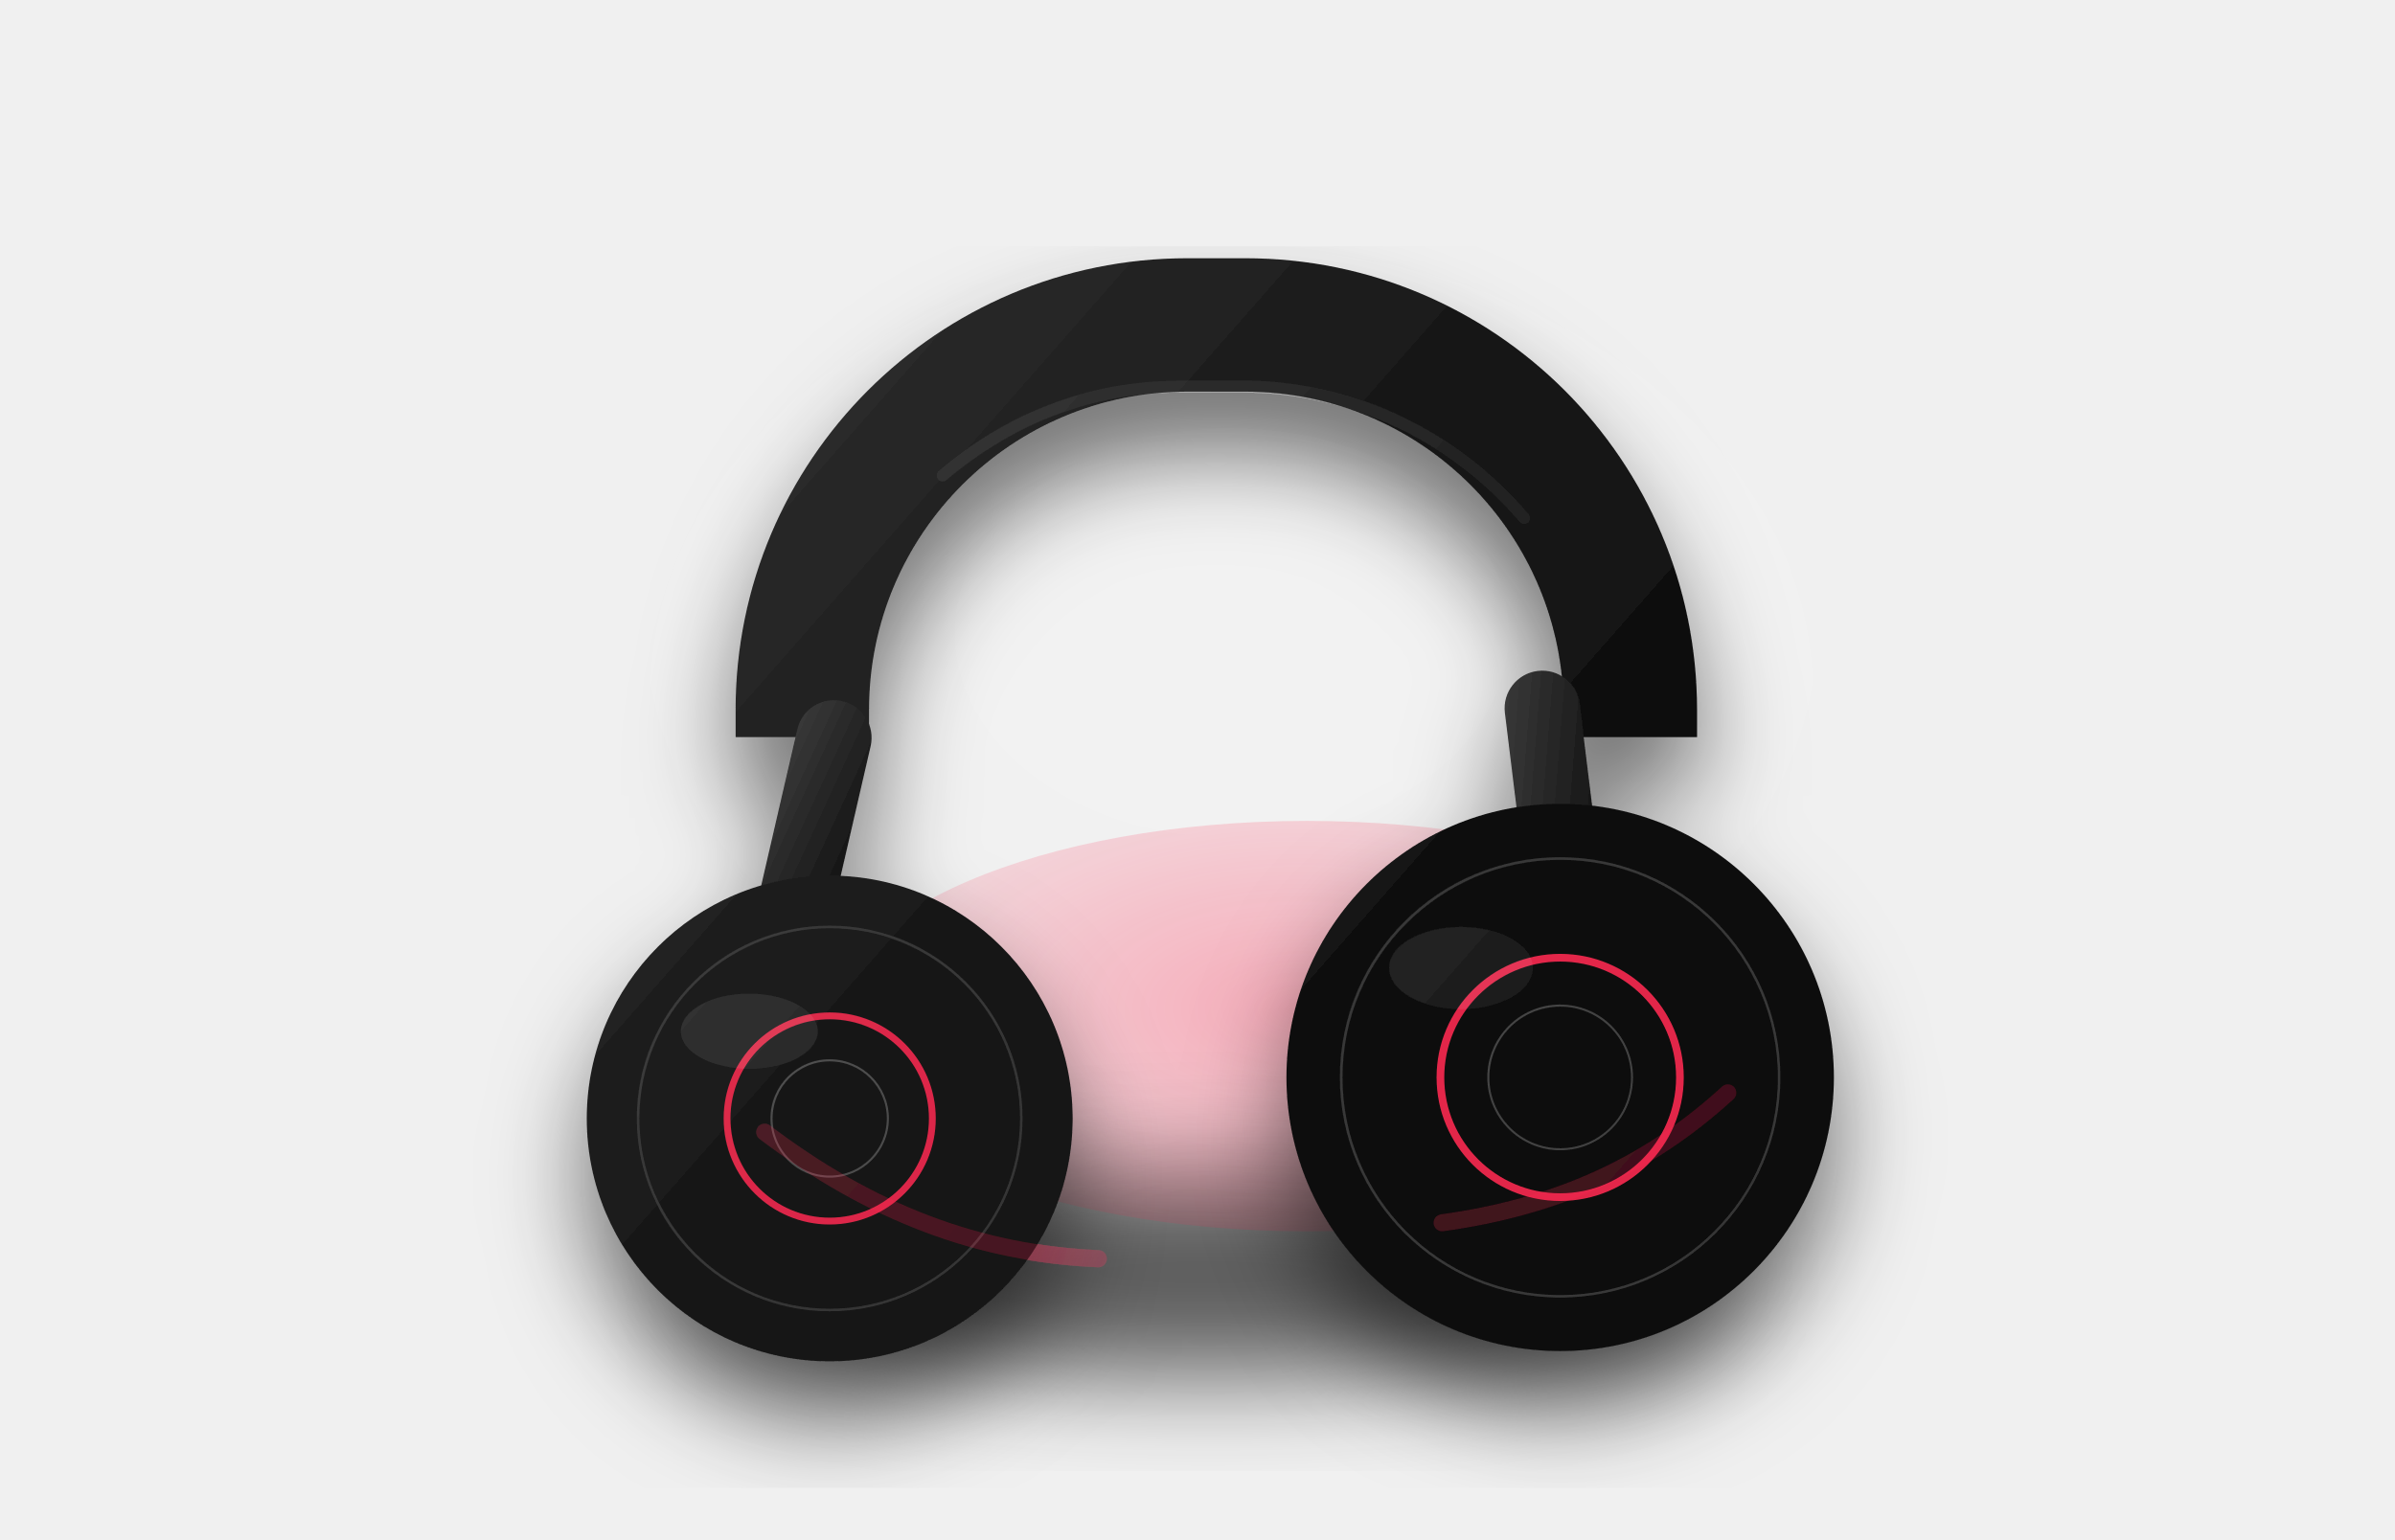
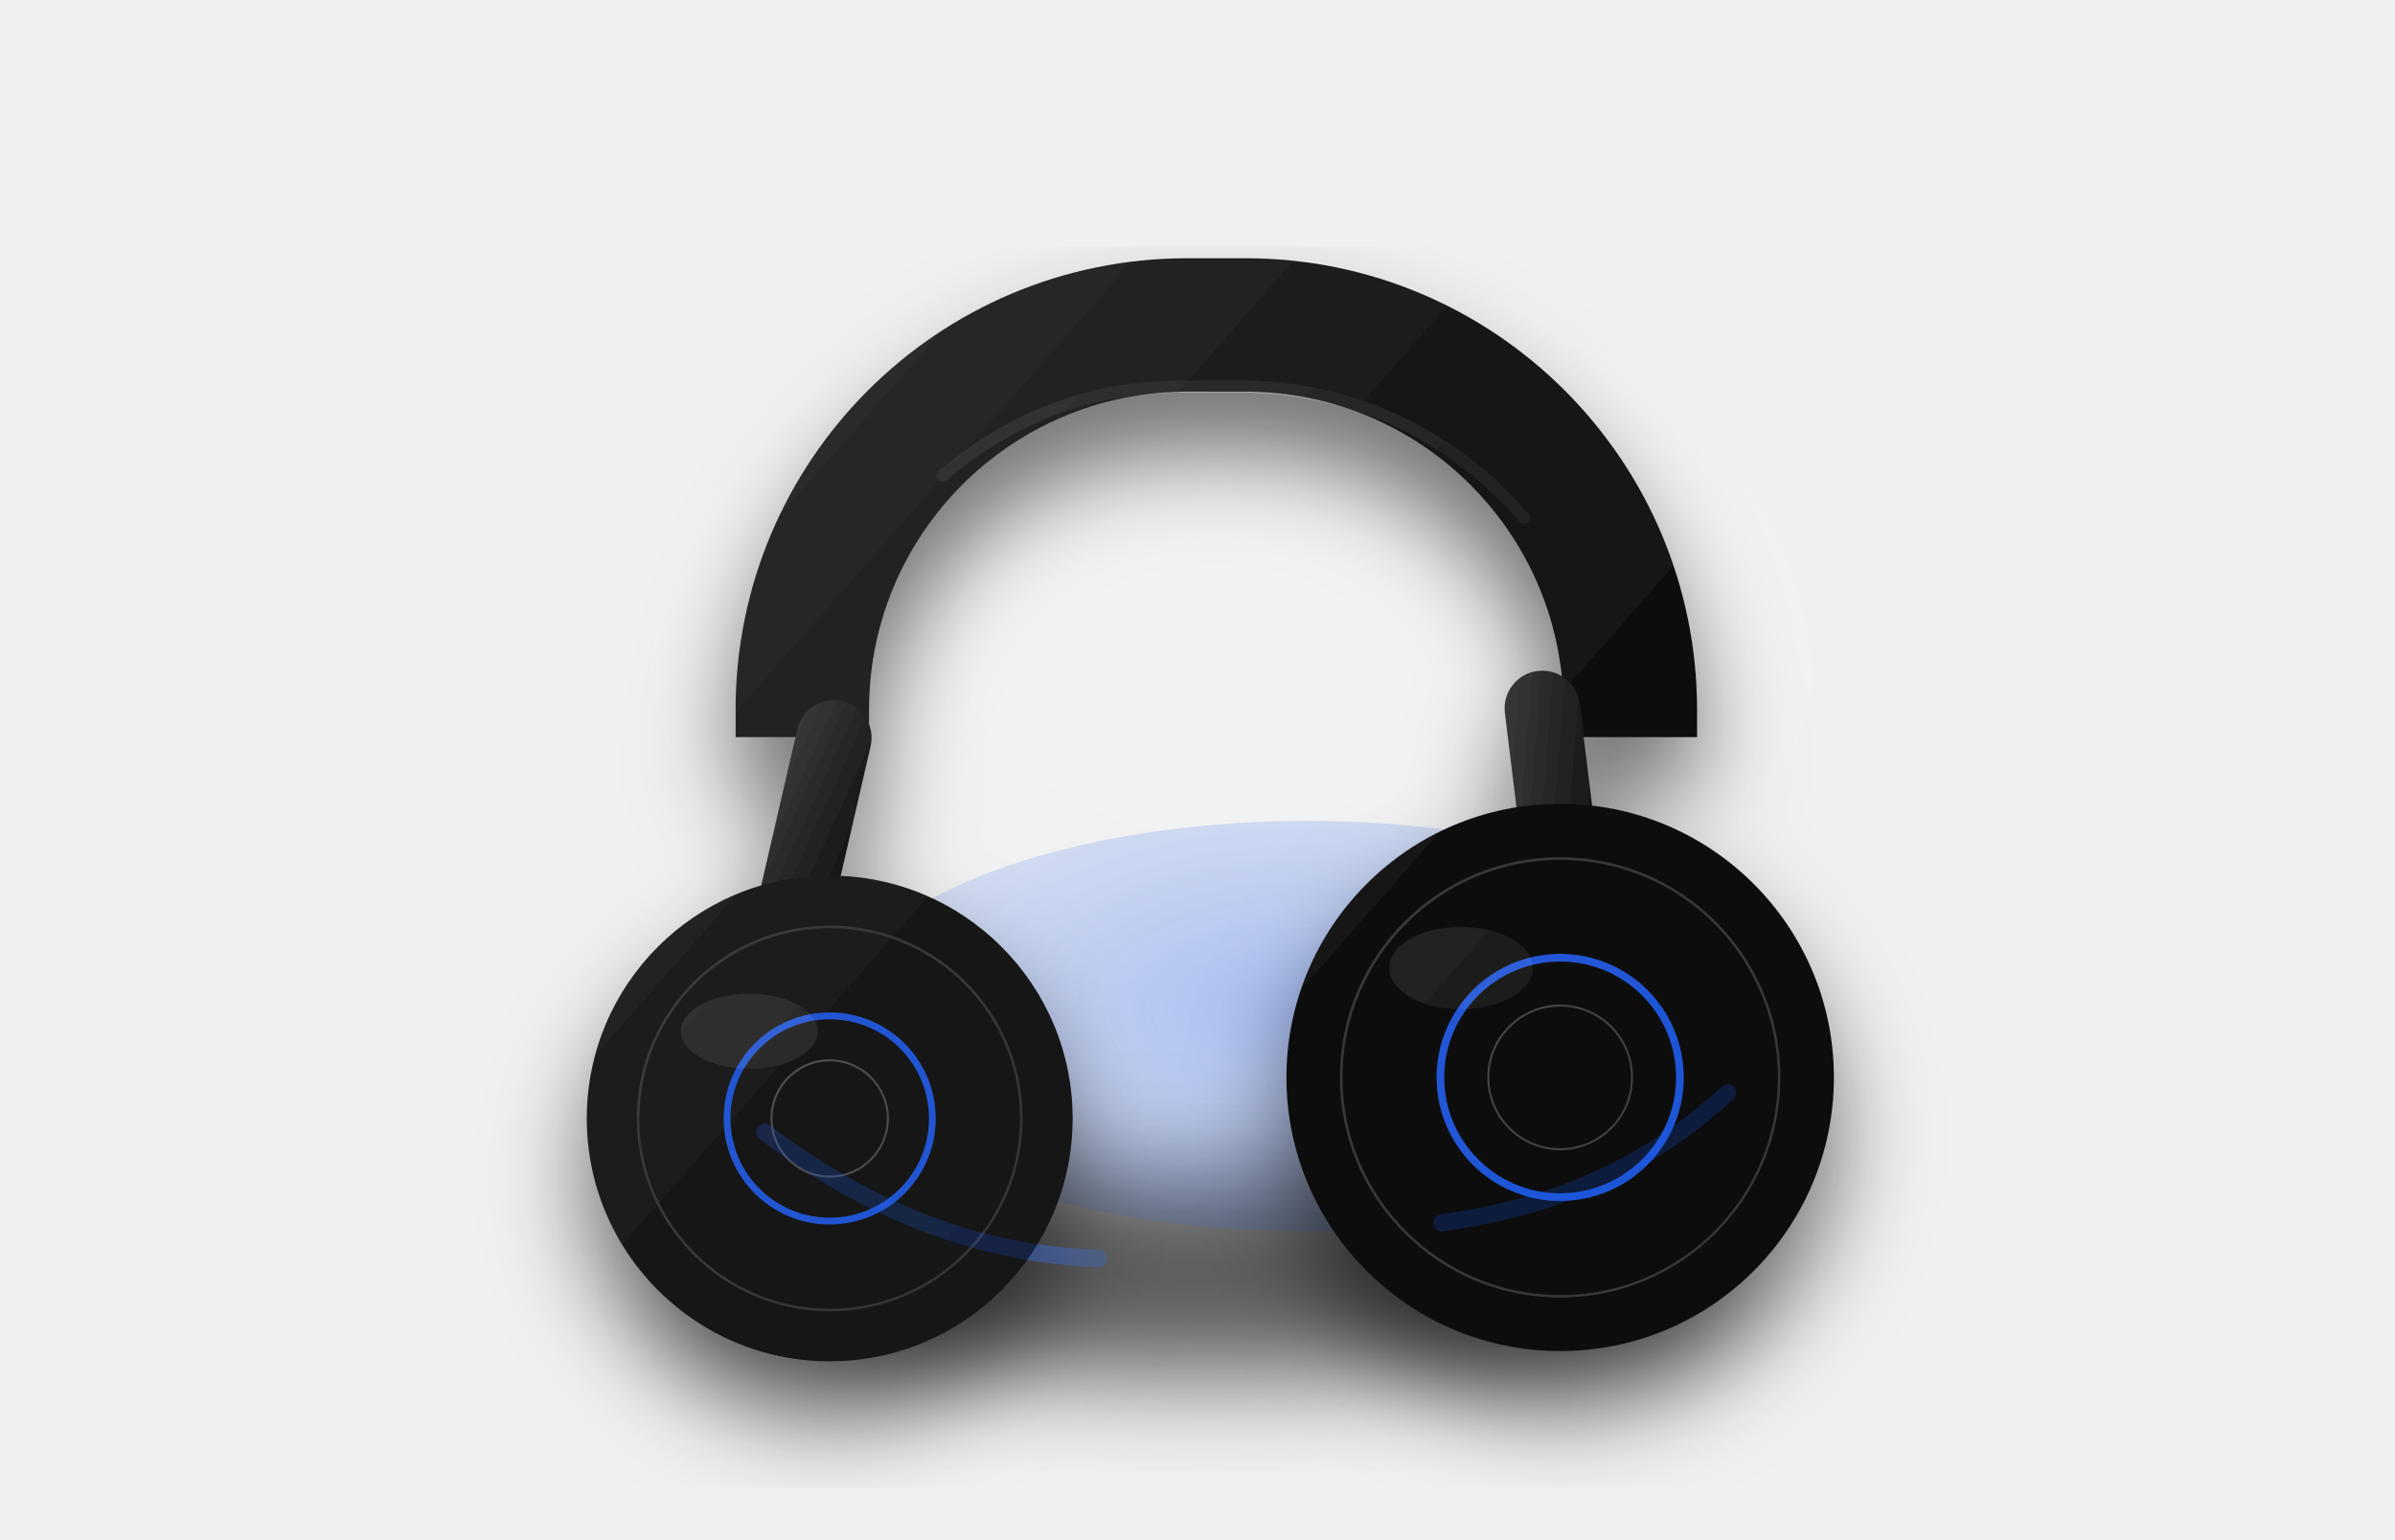
<svg xmlns="http://www.w3.org/2000/svg" width="1400" height="900" viewBox="0 0 1400 900" fill="none">
  <defs>
    <radialGradient id="bgGlow" cx="0" cy="0" r="1" gradientUnits="userSpaceOnUse" gradientTransform="translate(720 370) rotate(90) scale(320 430)">
      <stop stop-color="#FFFFFF" stop-opacity="0.16" />
      <stop offset="1" stop-color="#FFFFFF" stop-opacity="0" />
    </radialGradient>
    <radialGradient id="accentGlow" cx="0" cy="0" r="1" gradientUnits="userSpaceOnUse" gradientTransform="translate(760 590) rotate(90) scale(220 420)">
-       <stop stop-color="#FF2C52" stop-opacity="0.35" />
-       <stop offset="1" stop-color="#FF2C52" stop-opacity="0" />
+       <stop stop-color="#2260F2" stop-opacity="0.35" />
+       <stop offset="1" stop-color="#2260F2" stop-opacity="0" />
    </radialGradient>
    <linearGradient id="darkShell" x1="383" y1="202" x2="1041" y2="780" gradientUnits="userSpaceOnUse">
      <stop stop-color="#313131" />
      <stop offset="0.42" stop-color="#171717" />
      <stop offset="1" stop-color="#060606" />
    </linearGradient>
    <linearGradient id="armGrad" x1="0" y1="0" x2="1" y2="1">
      <stop stop-color="#3A3A3A" />
      <stop offset="1" stop-color="#090909" />
    </linearGradient>
    <filter id="blurLarge" x="230" y="120" width="940" height="740" filterUnits="userSpaceOnUse" color-interpolation-filters="sRGB">
      <feGaussianBlur stdDeviation="30" />
    </filter>
    <filter id="shadow" x="260" y="110" width="930" height="760" filterUnits="userSpaceOnUse" color-interpolation-filters="sRGB">
      <feDropShadow dx="0" dy="34" stdDeviation="28" flood-color="#000000" flood-opacity="0.55" />
    </filter>
  </defs>
  <ellipse cx="706" cy="744" rx="294" ry="60" fill="#000000" fill-opacity="0.62" filter="url(#blurLarge)" />
  <ellipse cx="720" cy="405" rx="340" ry="260" fill="url(#bgGlow)" />
  <ellipse cx="764" cy="600" rx="280" ry="120" fill="url(#accentGlow)" />
  <g filter="url(#shadow)">
    <path d="M430 415C430 269.198 548.198 151 694 151H728C873.802 151 992 269.198 992 415V431H914V415C914 312.275 830.725 229 728 229H694C591.275 229 508 312.275 508 415V431H430V415Z" fill="url(#darkShell)" />
    <rect x="471" y="405" width="44" height="214" rx="22" transform="rotate(13 471 405)" fill="url(#armGrad)" />
    <rect x="877" y="395" width="44" height="214" rx="22" transform="rotate(-7 877 395)" fill="url(#armGrad)" />
    <g>
      <circle cx="485" cy="654" r="142" fill="url(#darkShell)" />
      <circle cx="485" cy="654" r="112" stroke="#4D4D4D" stroke-opacity="0.6" stroke-width="1.5" />
-       <circle cx="485" cy="654" r="60" stroke="#FF2C52" stroke-opacity="0.85" stroke-width="4" />
+       <circle cx="485" cy="654" r="60" stroke="#2260F2" stroke-opacity="0.85" stroke-width="4" />
      <circle cx="485" cy="654" r="34" stroke="#F3F3F3" stroke-opacity="0.25" stroke-width="1.2" />
      <ellipse cx="438" cy="603" rx="40" ry="22" fill="#FFFFFF" fill-opacity="0.08" />
    </g>
    <g>
      <circle cx="912" cy="630" r="160" fill="url(#darkShell)" />
      <circle cx="912" cy="630" r="128" stroke="#4A4A4A" stroke-opacity="0.7" stroke-width="1.5" />
-       <circle cx="912" cy="630" r="70" stroke="#FF2C52" stroke-opacity="0.88" stroke-width="4.5" />
+       <circle cx="912" cy="630" r="70" stroke="#2260F2" stroke-opacity="0.88" stroke-width="4.5" />
      <circle cx="912" cy="630" r="42" stroke="#F8F8F8" stroke-opacity="0.23" stroke-width="1.2" />
      <ellipse cx="854" cy="566" rx="42" ry="24" fill="#FFFFFF" fill-opacity="0.07" />
    </g>
    <path d="M551 278C590 245 637 226 690 226H726C792 226 851 256 891 303" stroke="#FAFAFA" stroke-opacity="0.06" stroke-width="7" stroke-linecap="round" />
-     <path d="M447 662C509 709 572 733 642 736" stroke="#FF2C52" stroke-opacity="0.22" stroke-width="10" stroke-linecap="round" />
-     <path d="M843 715C908 706 962 683 1010 639" stroke="#FF2C52" stroke-opacity="0.22" stroke-width="10" stroke-linecap="round" />
+     <path d="M447 662C509 709 572 733 642 736" stroke="#2260F2" stroke-opacity="0.22" stroke-width="10" stroke-linecap="round" />
+     <path d="M843 715C908 706 962 683 1010 639" stroke="#2260F2" stroke-opacity="0.22" stroke-width="10" stroke-linecap="round" />
  </g>
</svg>
